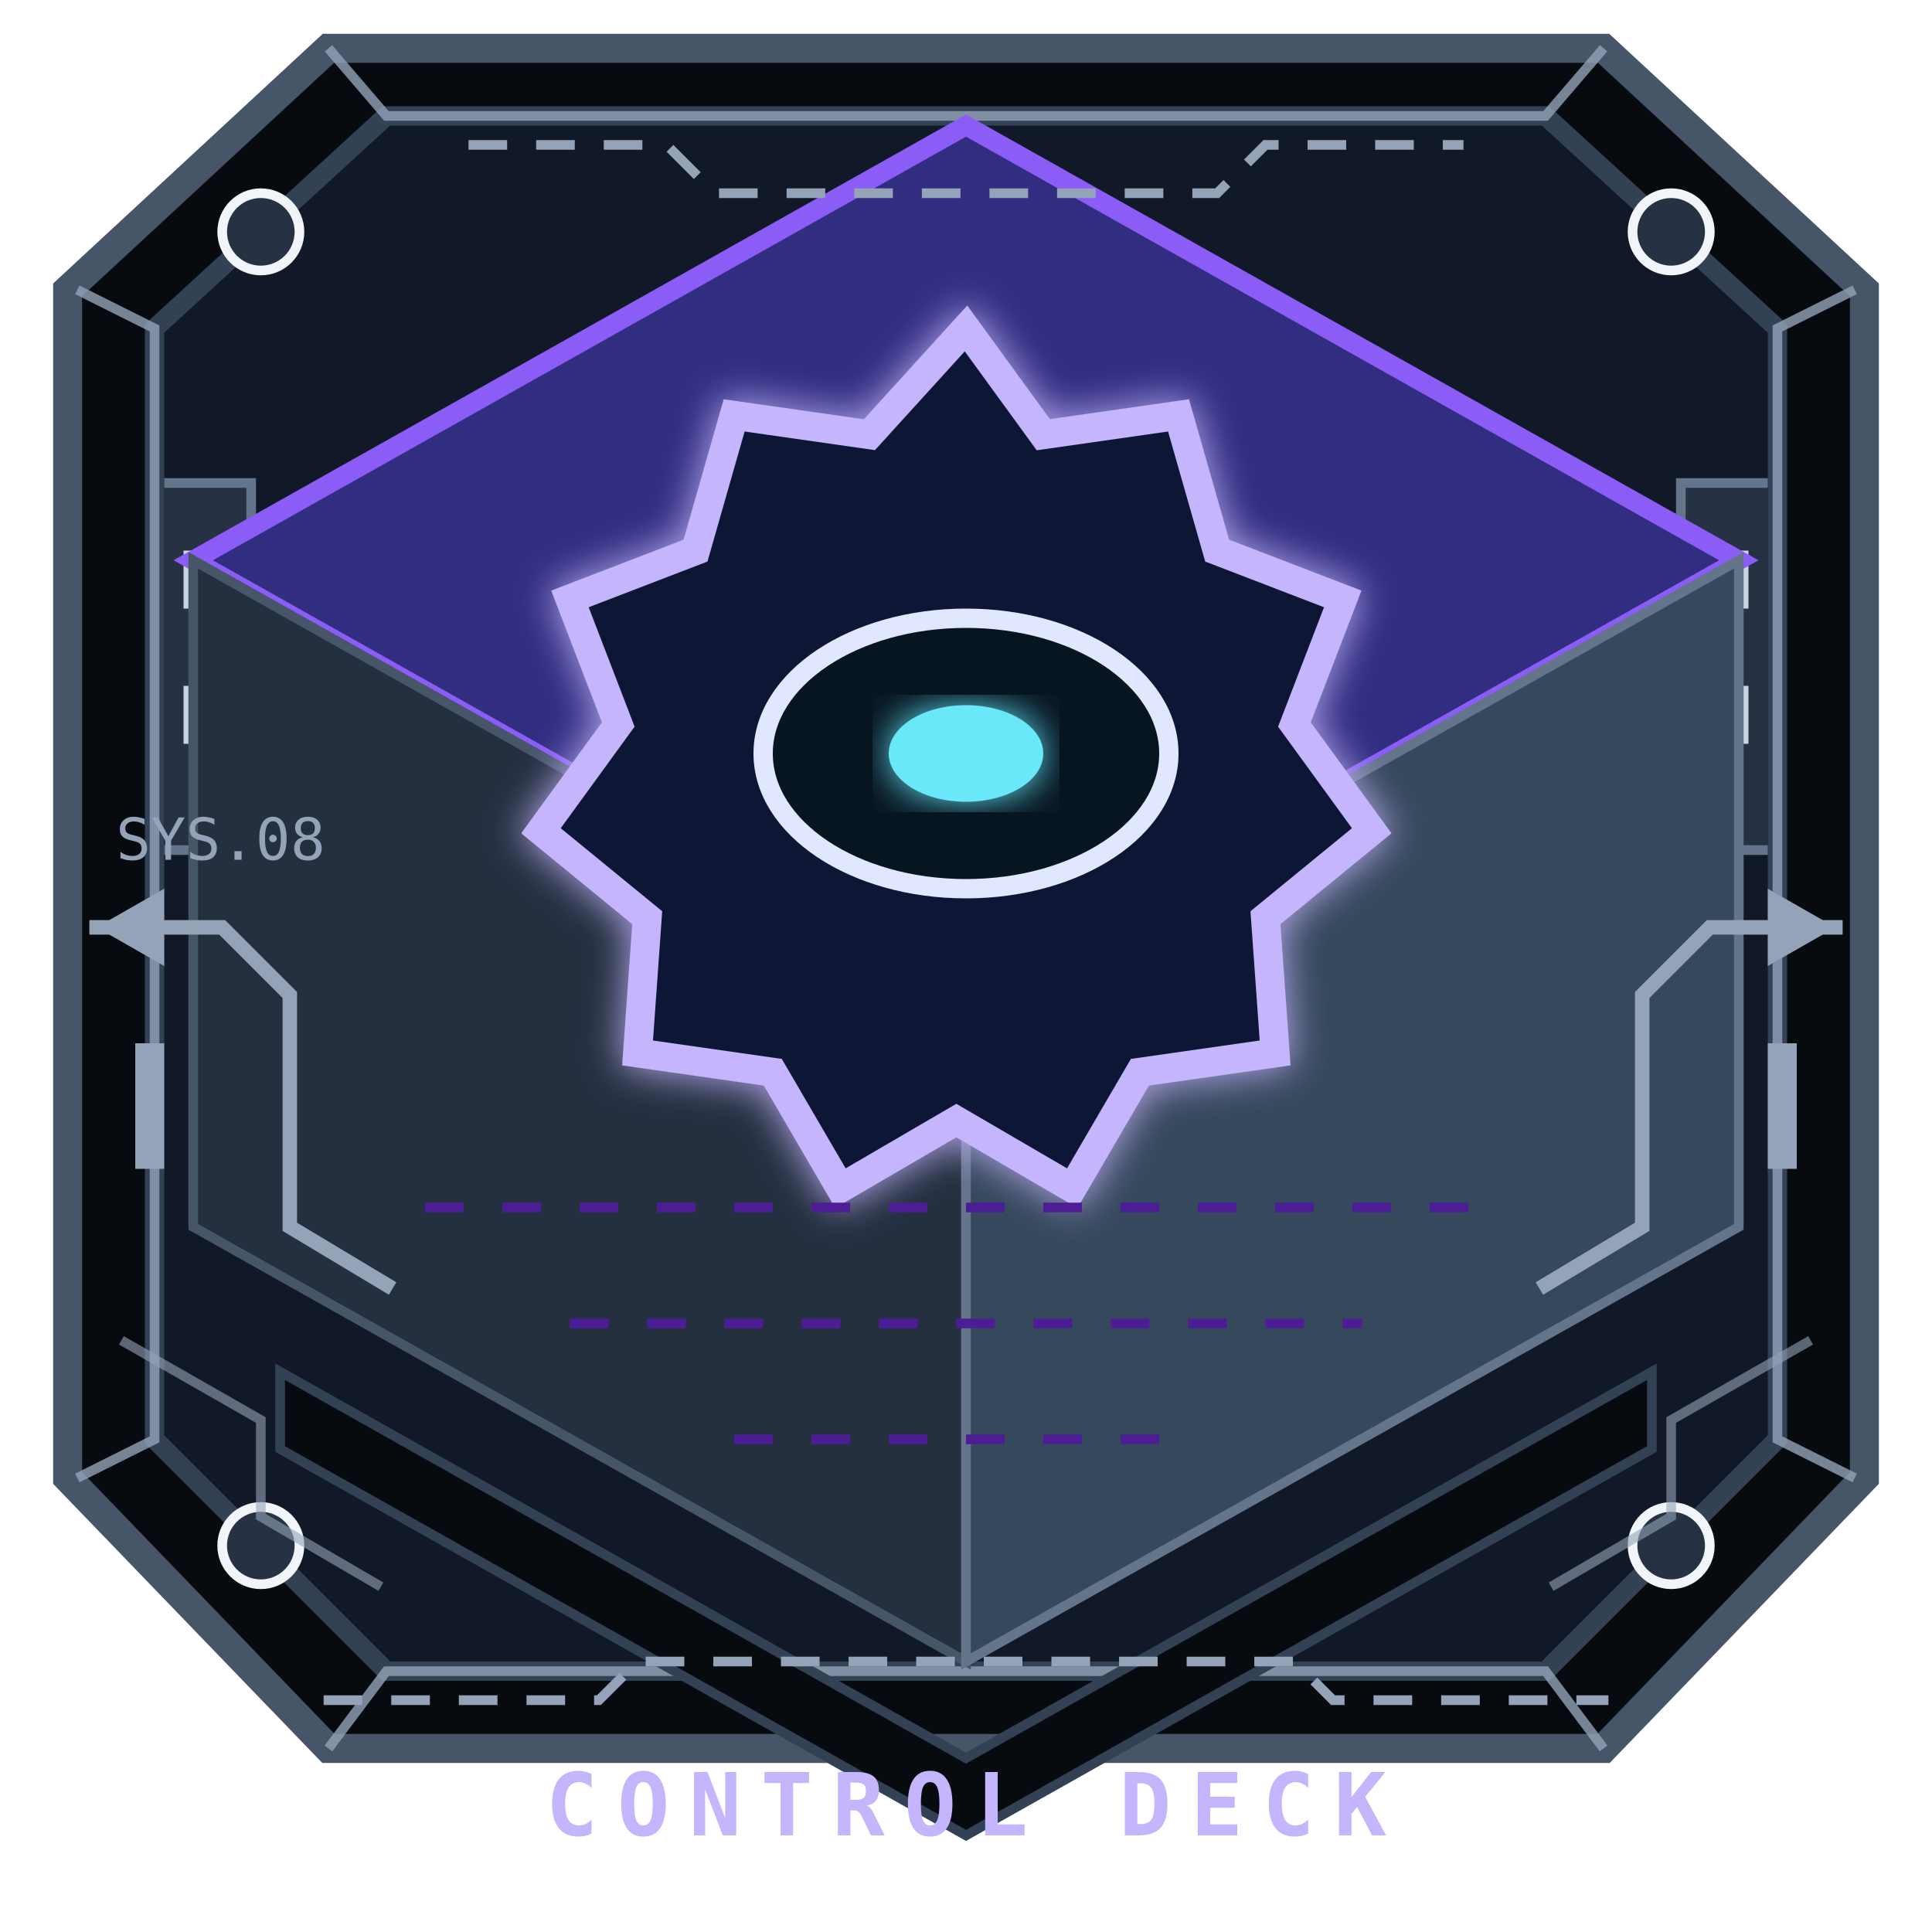
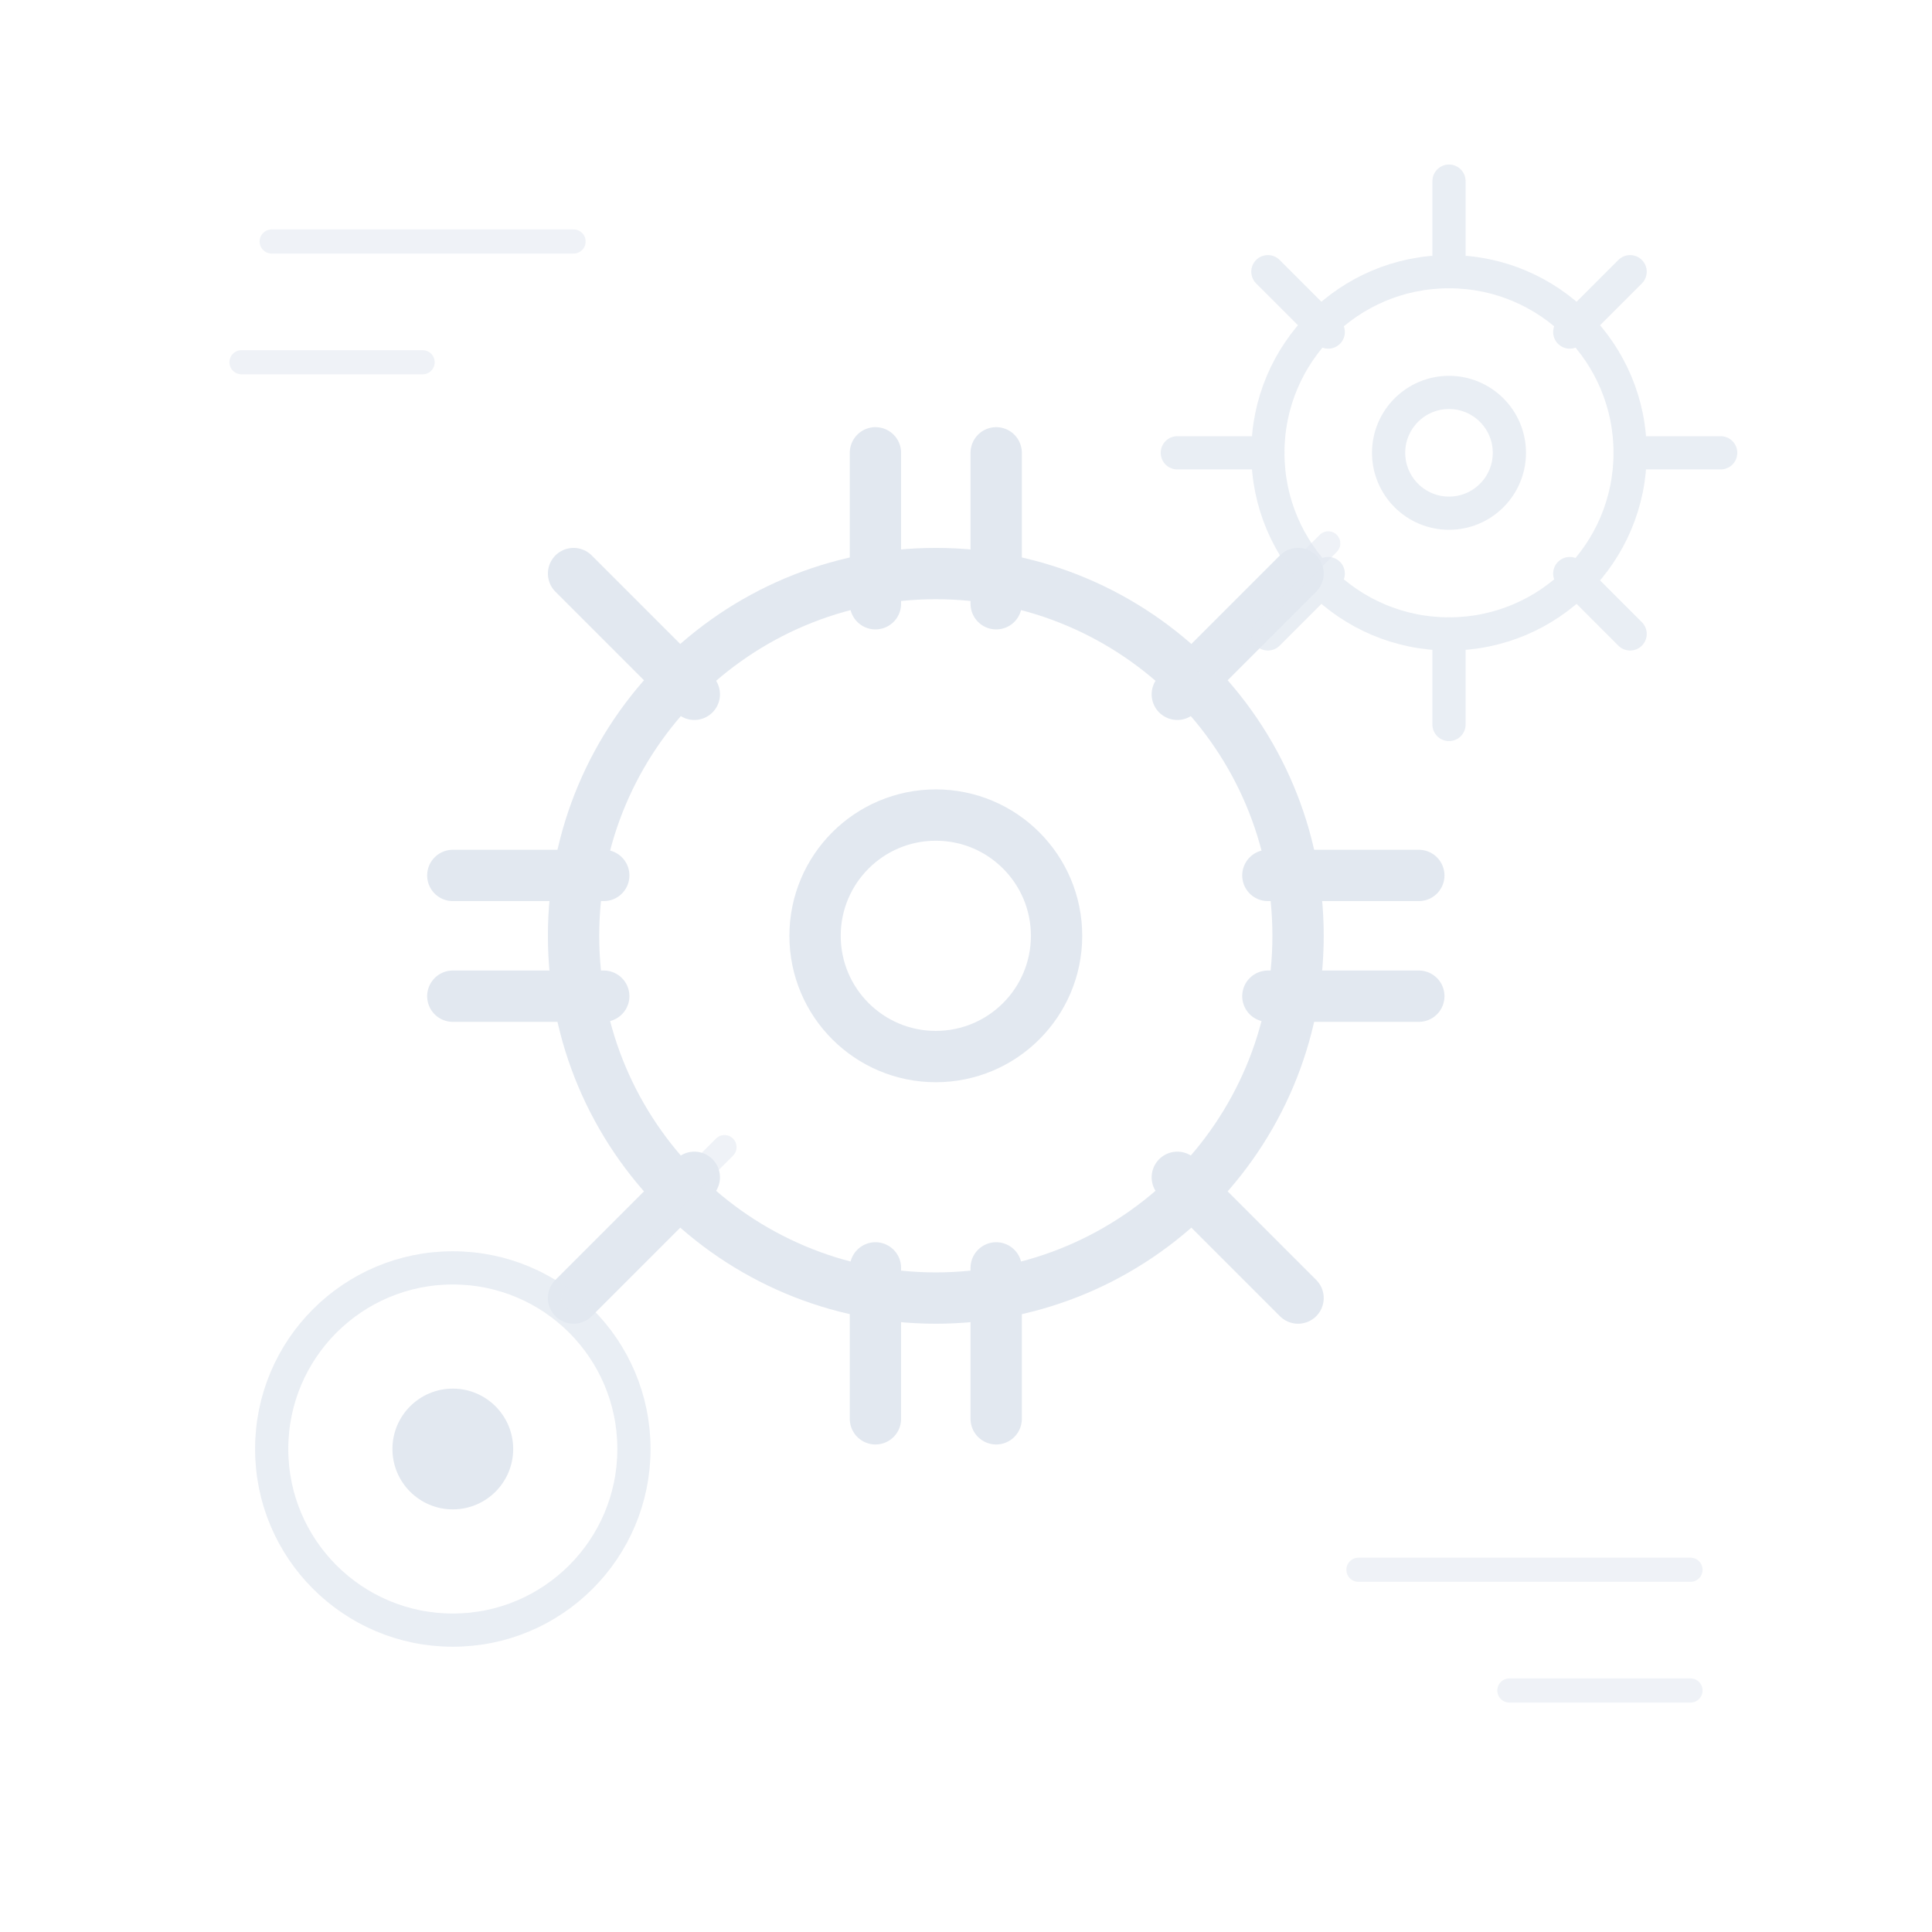
- <svg xmlns="http://www.w3.org/2000/svg" viewBox="0 0 200 200" role="img" aria-label="Configuración">
-   <style>svg&gt;path:nth-of-type(2){fill:#243040;stroke:#475569}svg&gt;path:nth-of-type(3){fill:#36485c;stroke:#64748b}</style>
-   <g aria-hidden="true">
-     <path d="M34 5h132l27 25v123l-27 28H34L7 153V30Z" fill="#070b10" stroke="#475569" stroke-width="3" />
-     <path d="M40 12h120l24 22v115l-24 24H40l-24-24V34Z" fill="#111827" stroke="#334155" stroke-width="2" />
-     <path d="m8 30 8 4v115l-8 4M192 30l-8 4v115l8 4M34 5l6 7h120l6-7M34 181l6-8h120l6 8" fill="none" stroke="#94a3b8" opacity=".8" />
-     <g fill="#263244" stroke="#f1f5f9">
-       <circle cx="27" cy="24" r="4" />
-       <circle cx="173" cy="24" r="4" />
-       <circle cx="27" cy="160" r="4" />
-       <circle cx="173" cy="160" r="4" />
-     </g>
-     <path d="m29 142 71 40 71-40v8l-71 40-71-40Z" fill="#070b10" stroke="#334155" />
-     <path d="M17 50h9v38h-9m166-38h-9v38h9" fill="#263244" stroke="#64748b" />
-     <path d="M20 57v6m0 8v6m160-20v6m0 8v6" stroke="#cbd5e1" stroke-width="2" />
-   </g>
+ <svg xmlns="http://www.w3.org/2000/svg" viewBox="0 0 64 64" fill="none" role="img" aria-label="Configuración">
  <defs>
-     <linearGradient id="st-t" x1="20" y1="20" x2="180" y2="155">
-       <stop stop-color="#312e81" />
-       <stop offset="1" stop-color="#050817" />
-     </linearGradient>
-     <linearGradient id="st-r" x1="60" y1="48" x2="140" y2="120">
-       <stop stop-color="#c4b5fd" />
+     <linearGradient id="st" x1="7" y1="7" x2="57" y2="57">
+       <stop stop-color="#e2e8f0" />
+       <stop offset=".5" stop-color="#94a3b8" />
      <stop offset="1" stop-color="#38bdf8" />
    </linearGradient>
-     <filter id="st-g">
-       <feGaussianBlur stdDeviation="2" result="b" />
-       <feMerge>
-         <feMergeNode in="b" />
-         <feMergeNode in="SourceGraphic" />
-       </feMerge>
-     </filter>
  </defs>
-   <style>.st-r{transform-origin:100px 78px;animation:str 10s linear infinite}@keyframes str{to{transform:rotate(360deg)}}@media(prefers-reduced-motion:reduce){.st-r{animation:none}}</style>
-   <path d="M100 13 180 58 100 103 20 58Z" fill="url(#st-t)" stroke="#8b5cf6" stroke-width="2" />
-   <path d="m20 58 80 45v69l-80-45Z" fill="#080b1c" stroke="#4c1d95" />
-   <path d="m180 58-80 45v69l80-45Z" fill="#0a1020" stroke="#5b21b6" />
-   <g class="st-r" fill="#111735" stroke="url(#st-r)" stroke-width="3" filter="url(#st-g)">
-     <path d="m100 34 8 11 14-2 4 14 13 5-5 13 8 11-11 9 1 14-14 2-7 12-12-7-12 7-7-12-14-2 1-14-11-9 8-11-5-13 13-5 4-14 14 2Z" />
-   </g>
-   <ellipse cx="100" cy="78" rx="21" ry="14" fill="#071521" stroke="#e0e7ff" stroke-width="2" />
-   <ellipse cx="100" cy="78" rx="8" ry="5" fill="#67e8f9" filter="url(#st-g)" />
-   <path d="M44 125h112M59 137h82M76 149h48" stroke="#4c1d95" stroke-dasharray="4 4" />
-   <text x="100" y="190" fill="#c4b5fd" font-family="Consolas,monospace" font-size="9" font-weight="900" text-anchor="middle" letter-spacing="2">CONTROL DECK</text>
-   <g aria-hidden="true" color="#94a3b8" fill="none" stroke="currentColor" stroke-linecap="square">
-     <path d="M10 96h13l7 7v24l10 6M190 96h-13l-7 7v24l-10 6" stroke-width="1.5" />
-     <path d="M49 15h20l5 5h52l5-5h20M34 176h28l4-4h68l4 4h28" stroke-dasharray="3 4" />
-     <path d="m13 139 14 8v10l12 7m148-25-14 8v10l-12 7" opacity=".6" />
-     <g fill="currentColor" stroke="none">
-       <path d="m10 96 7-4v8Z" />
-       <path d="m190 96-7-4v8Z" />
-       <rect x="14" y="108" width="3" height="13" />
-       <rect x="183" y="108" width="3" height="13" />
+   <style>.gear{transform-origin:31px 31px;animation:gear 10s linear infinite}.small{transform-origin:48px 15px;animation:gear 7s linear infinite reverse}@keyframes gear{to{transform:rotate(360deg)}}@media(prefers-reduced-motion:reduce){.gear,.small{animation:none}}</style>
+   <g stroke="url(#st)" stroke-linecap="round" stroke-linejoin="round">
+     <g class="gear" stroke-width="1.7">
+       <circle cx="31" cy="31" r="12" />
+       <circle cx="31" cy="31" r="4" />
+       <path d="M29 15v5m4-5v5m-4 22v5m4-5v5M15 29h5m-5 4h5m22-4h5m-5 4h5M19 19l4 4m16 16 4 4m0-24-4 4M23 39l-4 4" />
    </g>
-     <text x="12" y="89" fill="currentColor" stroke="none" font-family="Consolas" font-size="6">SYS.08</text>
+     <g class="small" stroke-width="1.1" opacity=".75">
+       <circle cx="48" cy="15" r="6" />
+       <circle cx="48" cy="15" r="2" />
+       <path d="M48 6v3m0 12v3m-9-9h3m12 0h3M42 9l2 2m8 8 2 2m0-12-2 2m-8 8-2 2" />
+     </g>
+     <circle cx="15" cy="48" r="6" stroke-width="1.1" opacity=".75" />
+     <circle cx="15" cy="48" r="2" fill="url(#st)" stroke="none" />
+     <path d="M24 38 19 43M40 22l4-4M9 8h10M8 12h6m31 40h11m-6 4h6" stroke-width=".8" opacity=".55" />
  </g>
</svg>
